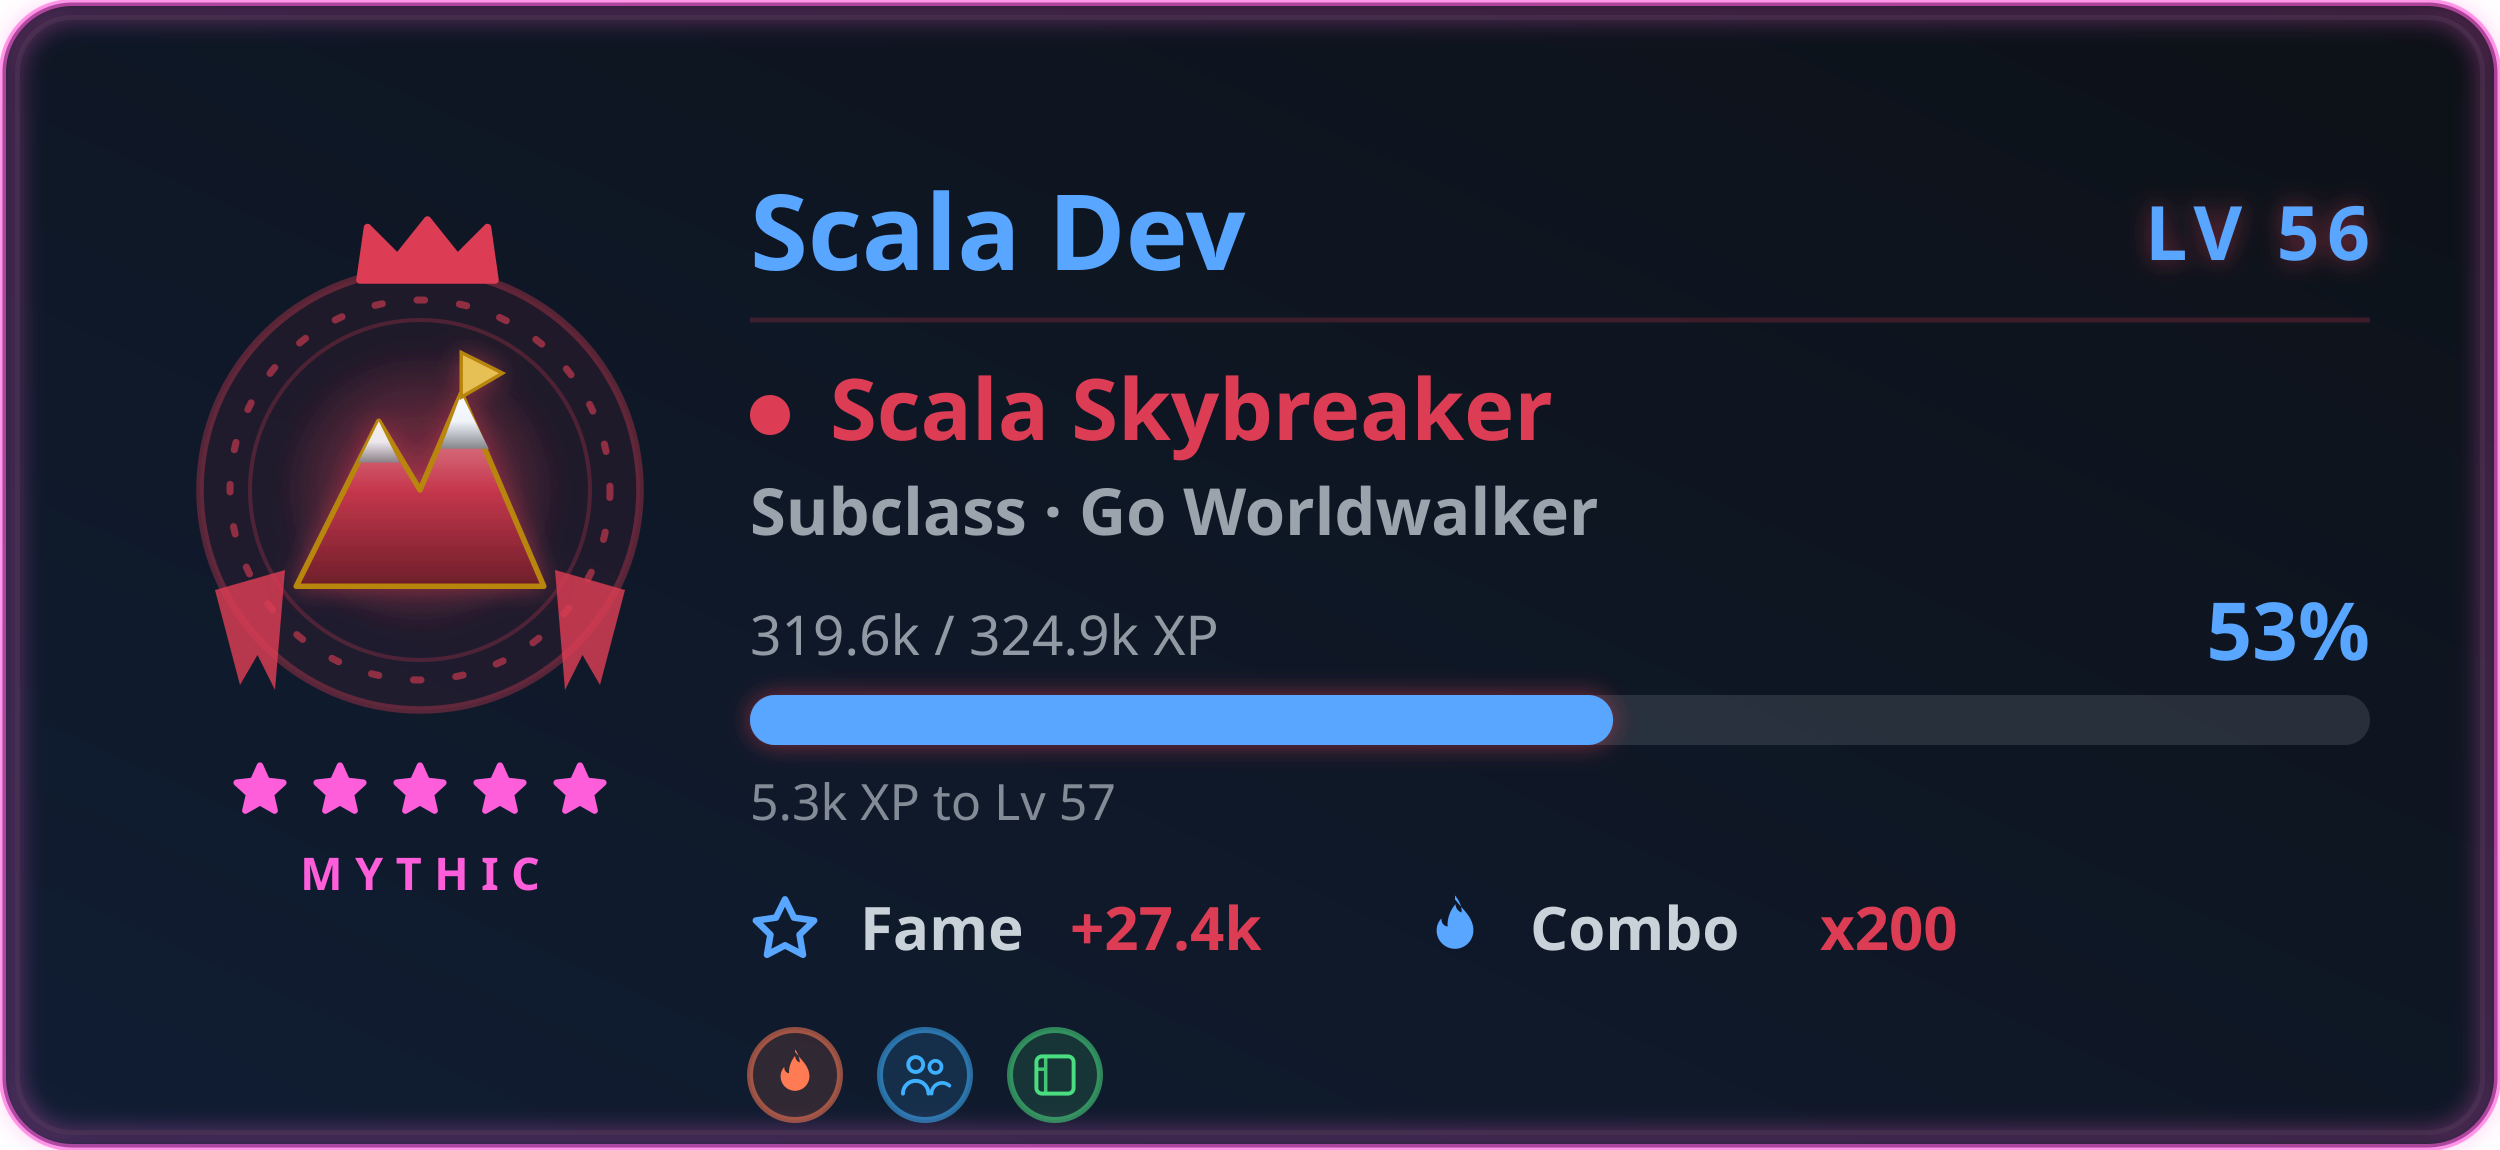
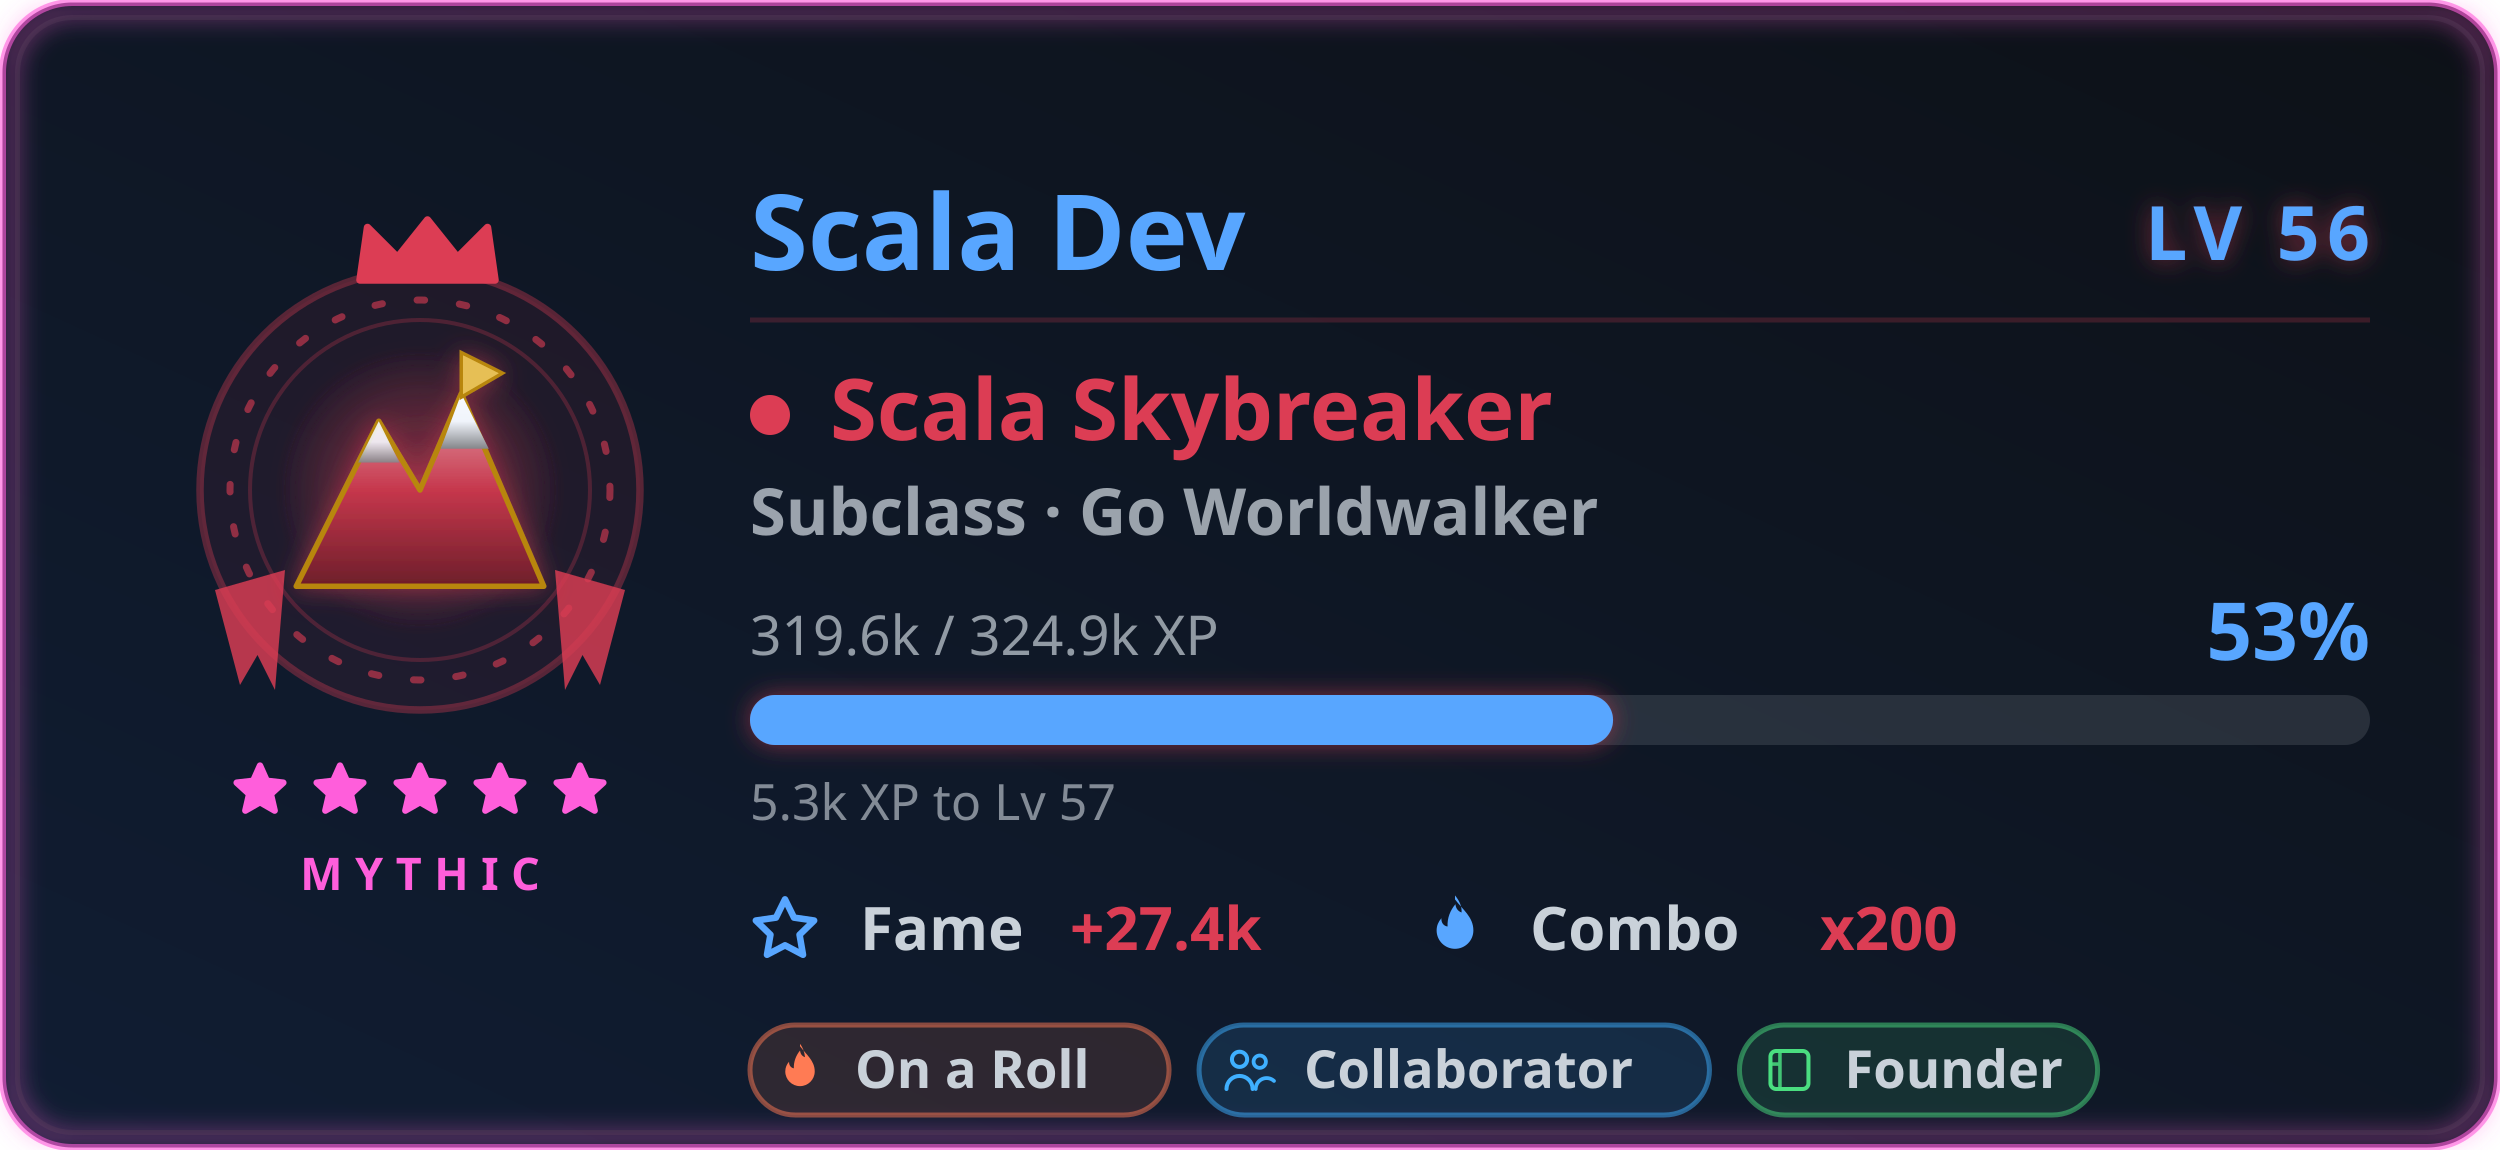
<svg xmlns="http://www.w3.org/2000/svg" width="500" height="230" viewBox="0 0 500 230" role="img" aria-labelledby="card-title-a11y card-desc-a11y">
  <style>
text { font-family: 'Segoe UI', Ubuntu, 'Helvetica Neue', sans-serif; }
.title { font-size: 18px; font-weight: 600; fill: #58a6ff; }
.title-icon { fill: #58a6ff; }
.icon { fill: #58a6ff; }


.gl-name { font-size: 21px; font-weight: 700; fill: #58a6ff; }
.gl-lvl { font-size: 15px; font-weight: 800; letter-spacing: 1.5px; fill: #58a6ff; }
.gl-class { font-size: 17px; font-weight: 700; fill: #dc3d54; }
.gl-sub { font-size: 13px; font-weight: 600; fill: #c9d1d9; opacity: 0.75; }
.gl-meta { font-size: 11px; fill: #c9d1d9; opacity: 0.7; }
.gl-pct { font-size: 16px; font-weight: 800; fill: #58a6ff; }
.gl-chip-label { font-size: 12px; font-weight: 600; fill: #c9d1d9; }
.gl-chip-value { font-size: 12px; font-weight: 800; fill: #dc3d54; }
.gl-hint { font-size: 10px; fill: #c9d1d9; opacity: 0.62; }
+ .gl-badge-label { font-size: 10.5px; font-weight: 600; }
.gl-rarity { font-size: 9px; font-weight: 700; letter-spacing: 2.5px; fill: #ff5edb; }

</style>
  <defs>
    <linearGradient id="card-bg" x1="0" y1="0" x2="1" y2="1" gradientTransform="rotate(90, 0.5, 0.5)">
      <stop offset="0.0%" stop-color="#0d1117" />
      <stop offset="100.0%" stop-color="#101d33" />
    </linearGradient>
    <filter id="card-glow" x="-50%" y="-50%" width="200%" height="200%">
      <feGaussianBlur in="SourceGraphic" stdDeviation="3" result="blur" />
      <feFlood flood-color="#58a6ff" flood-opacity="0.55" result="tint" />
      <feComposite in="tint" in2="blur" operator="in" result="softGlow" />
      <feMerge>
        <feMergeNode in="softGlow" />
        <feMergeNode in="SourceGraphic" />
      </feMerge>
    </filter>
    <filter id="gl-glow" x="-60%" y="-60%" width="220%" height="220%">
      <feGaussianBlur in="SourceGraphic" stdDeviation="2.4" result="b" />
      <feFlood flood-color="#dc3d54" flood-opacity="0.55" result="t" />
      <feComposite in="t" in2="b" operator="in" result="g" />
      <feMerge>
        <feMergeNode in="g" />
        <feMergeNode in="SourceGraphic" />
      </feMerge>
    </filter>
    <filter id="gl-rarity" x="-20%" y="-20%" width="140%" height="140%">
      <feGaussianBlur stdDeviation="2.4" />
    </filter>
  </defs>
  <rect x="0.5" y="0.5" width="499" height="229" rx="14" fill="url(#card-bg)" stroke="#ff5edb" stroke-width="1.4" stroke-opacity="0.6" />
  <rect x="3.5" y="3.5" width="493" height="223" rx="11" fill="none" stroke="#30363d" stroke-opacity="0.4" />
  <rect x="2" y="2" width="496" height="226" rx="13" fill="none" stroke="#ff5edb" stroke-width="3.5" stroke-opacity="0.4" filter="url(#gl-rarity)" />
  <g class="fade">
    <g class="">
      <g class="flourish">
        <g transform="translate(84,0)">
          <g transform="translate(0,98)" fill="#dc3d54" opacity="0.82">
            <path d="M27 16 L41 20 L36 39 L32.5 33 L29 40 Z" />
          </g>
        </g>
        <g transform="translate(84,0) scale(-1,1)">
          <g transform="translate(0,98)" fill="#dc3d54" opacity="0.82">
            <path d="M27 16 L41 20 L36 39 L32.5 33 L29 40 Z" />
          </g>
        </g>
      </g>
      <circle cx="84" cy="98" r="44" fill="#dc3d54" fill-opacity="0.08" stroke="#dc3d54" stroke-opacity="0.35" stroke-width="1.5" />
      <g class="">
        <circle cx="84" cy="98" r="38" fill="none" stroke="#dc3d54" stroke-opacity="0.6" stroke-width="1.4" stroke-dasharray="1.5 7" stroke-linecap="round" />
        <circle cx="84" cy="98" r="34" fill="none" stroke="#dc3d54" stroke-opacity="0.25" stroke-width="0.8" />
      </g>
      <g class="" filter="url(#gl-glow)">
        <svg class="" x="51" y="65" width="66" height="66" viewBox="0 0 48 48" aria-hidden="true">
          <defs>
            <radialGradient id="scHalo" cx="0.5" cy="0.5" r="0.5">
              <stop offset="0" stop-color="#dc3d54" stop-opacity="0.42" />
              <stop offset="1" stop-color="#dc3d54" stop-opacity="0" />
            </radialGradient>
            <linearGradient id="scRock" x1="0" y1="0" x2="0" y2="1">
              <stop offset="0" stop-color="#e5a5ae" />
              <stop offset="0.5" stop-color="#c6374c" />
              <stop offset="1" stop-color="#6d1e2a" />
            </linearGradient>
            <linearGradient id="scSnow" x1="0" y1="0" x2="0" y2="1">
              <stop offset="0" stop-color="#f8fafd" />
              <stop offset="0.5" stop-color="#f0f4fb" />
              <stop offset="1" stop-color="#84868a" />
            </linearGradient>
          </defs>
          <circle cx="24" cy="24" r="21" fill="url(#scHalo)" />
          <path d="M6 38 L18 14 L24 24 L30 10 L42 38 Z" fill="url(#scRock)" stroke="#b8860b" stroke-width="0.8" stroke-linejoin="round" />
          <path d="M30 10 L34 18 L27 18 Z" fill="url(#scSnow)" />
          <path d="M18 14 L21 20 L15 20 Z" fill="url(#scSnow)" opacity="0.9" />
          <path d="M30 10 V4 M30 4 L36 7 L30 10.5 Z" fill="#e6bf55" stroke="#b8860b" stroke-width="0.5" />
        </svg>
      </g>
      <g transform="translate(69, 42.5) scale(1.5)">
        <path d="M2 9 L3 2 L7 6 L11 1 L15 6 L19 2 L20 9 Z" fill="#dc3d54" stroke="#dc3d54" stroke-width="1" stroke-linejoin="round" />
      </g>
    </g>
    <g>
      <g class="" transform="translate(45.5, 151.5) scale(0.5416667)" fill="#ff5edb" stroke="#ff5edb" stroke-width="2.4" stroke-linejoin="round" stroke-linecap="round" opacity="1">
        <path d="M12 3 L14.5 8.6 L20.6 9.3 L16 13.5 L17.4 19.6 L12 16.5 L6.6 19.6 L8 13.5 L3.4 9.3 L9.5 8.6 Z" />
      </g>
      <g class="" transform="translate(61.5, 151.5) scale(0.5416667)" fill="#ff5edb" stroke="#ff5edb" stroke-width="2.4" stroke-linejoin="round" stroke-linecap="round" opacity="1">
        <path d="M12 3 L14.5 8.6 L20.6 9.3 L16 13.5 L17.4 19.6 L12 16.5 L6.6 19.6 L8 13.5 L3.4 9.3 L9.5 8.6 Z" />
      </g>
      <g class="" transform="translate(77.5, 151.5) scale(0.5416667)" fill="#ff5edb" stroke="#ff5edb" stroke-width="2.4" stroke-linejoin="round" stroke-linecap="round" opacity="1">
        <path d="M12 3 L14.5 8.6 L20.6 9.3 L16 13.5 L17.4 19.6 L12 16.5 L6.6 19.6 L8 13.5 L3.4 9.3 L9.5 8.6 Z" />
      </g>
      <g class="" transform="translate(93.5, 151.5) scale(0.5416667)" fill="#ff5edb" stroke="#ff5edb" stroke-width="2.4" stroke-linejoin="round" stroke-linecap="round" opacity="1">
        <path d="M12 3 L14.5 8.6 L20.6 9.3 L16 13.5 L17.4 19.6 L12 16.5 L6.6 19.6 L8 13.5 L3.4 9.3 L9.5 8.6 Z" />
      </g>
      <g class="" transform="translate(109.5, 151.5) scale(0.5416667)" fill="#ff5edb" stroke="#ff5edb" stroke-width="2.4" stroke-linejoin="round" stroke-linecap="round" opacity="1">
        <path d="M12 3 L14.5 8.6 L20.6 9.3 L16 13.5 L17.4 19.6 L12 16.5 L6.6 19.6 L8 13.5 L3.4 9.3 L9.5 8.6 Z" />
      </g>
    </g>
    <text class="gl-rarity" x="84" y="178" text-anchor="middle">MYTHIC</text>
  </g>
  <g class="fade" style="animation-delay:.15s">
    <text class="gl-name" x="150" y="54">Scala Dev</text>
    <text class="gl-lvl glow-pulse" x="474" y="52" text-anchor="end" filter="url(#gl-glow)">LV 56</text>
    <line x1="150" y1="64" x2="474" y2="64" stroke="#dc3d54" stroke-opacity="0.22" stroke-width="1" />
    <circle cx="154" cy="83" r="4" fill="#dc3d54" />
    <text class="gl-class" x="166" y="88">Scala Skybreaker</text>
    <text class="gl-sub" x="150" y="107">Subclass · Go Worldwalker</text>
    <text class="gl-meta" x="150" y="131">319.6k / 324.9k XP</text>
    <text class="gl-pct " x="474" y="132" text-anchor="end">53%</text>
    <rect x="150" y="139" width="324" height="10" rx="5" fill="#c9d1d9" fill-opacity="0.14" />
    <rect class="xp-fill " x="150" y="139" width="172.609" height="10" rx="5" fill="#58a6ff" filter="url(#gl-glow)" />
    <text class="gl-hint" x="150" y="164">5.3k XP to Lv 57</text>
    <g transform="translate(150, 190)">
      <svg class="icon" x="0" y="-11" width="14" height="14" viewBox="0 0 16 16" aria-hidden="true">
        <path fill-rule="evenodd" d="M8 .25a.75.75 0 0 1 .673.418l1.882 3.815 4.21.612a.75.75 0 0 1 .416 1.279l-3.046 2.97.719 4.192a.75.75 0 0 1-1.088.791L8 12.347l-3.766 1.98a.75.75 0 0 1-1.088-.79l.72-4.194L.818 6.374a.75.75 0 0 1 .416-1.28l4.21-.611L7.327.668A.75.75 0 0 1 8 .25zm0 2.445L6.615 5.5a.75.75 0 0 1-.564.41l-3.097.45 2.24 2.184a.75.75 0 0 1 .216.664l-.528 3.084 2.769-1.456a.75.75 0 0 1 .698 0l2.77 1.456-.53-3.084a.75.75 0 0 1 .216-.664l2.24-2.183-3.096-.45a.75.75 0 0 1-.564-.41L8 2.694v.001z" />
      </svg>
      <text class="gl-chip-label" x="22" y="0">Fame</text>
      <text class="gl-chip-value" x="64" y="0">+27.4k</text>
    </g>
    <g transform="translate(284, 190)">
      <svg class="icon" x="0" y="-11" width="14" height="14" viewBox="0 0 16 16" aria-hidden="true">
        <path fill-rule="evenodd" d="M8 1c1.7 2.3 4.2 4 4.2 7.1a4.2 4.2 0 0 1-8.4 0c0-1.1.4-2 1.1-2.8-.1 1 .5 1.8 1.4 1.9-.1-1.9.6-3.7 1.8-5.1.1 1 .6 1.6 1.4 1.9.1-1.4-.5-2.7-1.5-3.9z" />
      </svg>
      <text class="gl-chip-label" x="22" y="0">Combo</text>
      <text class="gl-chip-value" x="80" y="0">x200</text>
    </g>
  </g>
  <g class="fade" style="animation-delay:.2s">
-     <g transform="translate(159, 215)">
-       <g transform="translate(0, 0)">
-         <circle r="9" fill="#ff7b54" fill-opacity="0.14" stroke="#ff7b54" stroke-opacity="0.55" stroke-width="1.2" />
-         <g transform="translate(-5.58, -5.58) scale(0.465)">
-           <path d="M12 2c2.5 3.4 6.2 6 6.2 10.6a6.2 6.2 0 0 1-12.4 0c0-1.6.6-3 1.6-4.1-.1 1.5.8 2.6 2 2.8-.1-2.8.9-5.4 2.6-7.5.2 1.5.9 2.4 2.1 2.8-.2-2-.8-4-2.1-5.6Z" fill="#ff7b54" />
-         </g>
+     <g>
+       <rect x="150" y="205" width="83.81" height="18" rx="9" fill="#ff7b54" fill-opacity="0.13" stroke="#ff7b54" stroke-opacity="0.5" stroke-width="1" />
+       <g transform="translate(154.3, 208.3) scale(0.475)">
+         <path d="M12 2c2.5 3.4 6.2 6 6.2 10.6a6.2 6.2 0 0 1-12.4 0c0-1.6.6-3 1.6-4.1-.1 1.5.8 2.6 2 2.8-.1-2.8.9-5.4 2.6-7.5.2 1.5.9 2.4 2.1 2.8-.2-2-.8-4-2.1-5.6Z" fill="#ff7b54" />
      </g>
-       <g transform="translate(26, 0)">
-         <circle r="9" fill="#3fb0ff" fill-opacity="0.14" stroke="#3fb0ff" stroke-opacity="0.55" stroke-width="1.2" />
-         <g transform="translate(-5.58, -5.58) scale(0.465)">
-           <circle cx="8" cy="7.5" r="3.2" fill="none" stroke="#3fb0ff" stroke-width="1.7" />
-           <path d="M2.5 20a5.5 5.5 0 0 1 11 0" fill="none" stroke="#3fb0ff" stroke-width="1.7" stroke-linecap="round" />
-           <circle cx="16.5" cy="8.5" r="2.6" fill="none" stroke="#3fb0ff" stroke-width="1.6" />
-           <path d="M14.8 20a4.6 4.6 0 0 1 7.7-3.4" fill="none" stroke="#3fb0ff" stroke-width="1.6" stroke-linecap="round" />
-         </g>
+       <text class="gl-badge-label" x="171" y="217.6" fill="#c9d1d9">On a Roll</text>
+     </g>
+     <g>
+       <rect x="239.81" y="205" width="102.08" height="18" rx="9" fill="#3fb0ff" fill-opacity="0.13" stroke="#3fb0ff" stroke-opacity="0.5" stroke-width="1" />
+       <g transform="translate(244.11, 208.3) scale(0.475)">
+         <circle cx="8" cy="7.5" r="3.2" fill="none" stroke="#3fb0ff" stroke-width="1.7" />
+         <path d="M2.5 20a5.5 5.5 0 0 1 11 0" fill="none" stroke="#3fb0ff" stroke-width="1.7" stroke-linecap="round" />
+         <circle cx="16.5" cy="8.5" r="2.6" fill="none" stroke="#3fb0ff" stroke-width="1.6" />
+         <path d="M14.8 20a4.6 4.6 0 0 1 7.7-3.4" fill="none" stroke="#3fb0ff" stroke-width="1.6" stroke-linecap="round" />
      </g>
-       <g transform="translate(52, 0)">
-         <circle r="9" fill="#4ade80" fill-opacity="0.14" stroke="#4ade80" stroke-opacity="0.55" stroke-width="1.2" />
-         <g transform="translate(-5.58, -5.58) scale(0.465)">
-           <rect x="4" y="4" width="16" height="16" rx="2.4" fill="none" stroke="#4ade80" stroke-width="1.7" />
-           <path d="M8 4v16 M4 9.5h4" fill="none" stroke="#4ade80" stroke-width="1.5" opacity="0.85" />
-         </g>
+       <text class="gl-badge-label" x="260.81" y="217.6" fill="#c9d1d9">Collaborator</text>
+     </g>
+     <g>
+       <rect x="347.89" y="205" width="71.63" height="18" rx="9" fill="#4ade80" fill-opacity="0.13" stroke="#4ade80" stroke-opacity="0.5" stroke-width="1" />
+       <g transform="translate(352.19, 208.3) scale(0.475)">
+         <rect x="4" y="4" width="16" height="16" rx="2.4" fill="none" stroke="#4ade80" stroke-width="1.7" />
+         <path d="M8 4v16 M4 9.5h4" fill="none" stroke="#4ade80" stroke-width="1.5" opacity="0.85" />
      </g>
+       <text class="gl-badge-label" x="368.89" y="217.6" fill="#c9d1d9">Founder</text>
    </g>
  </g>
</svg>
